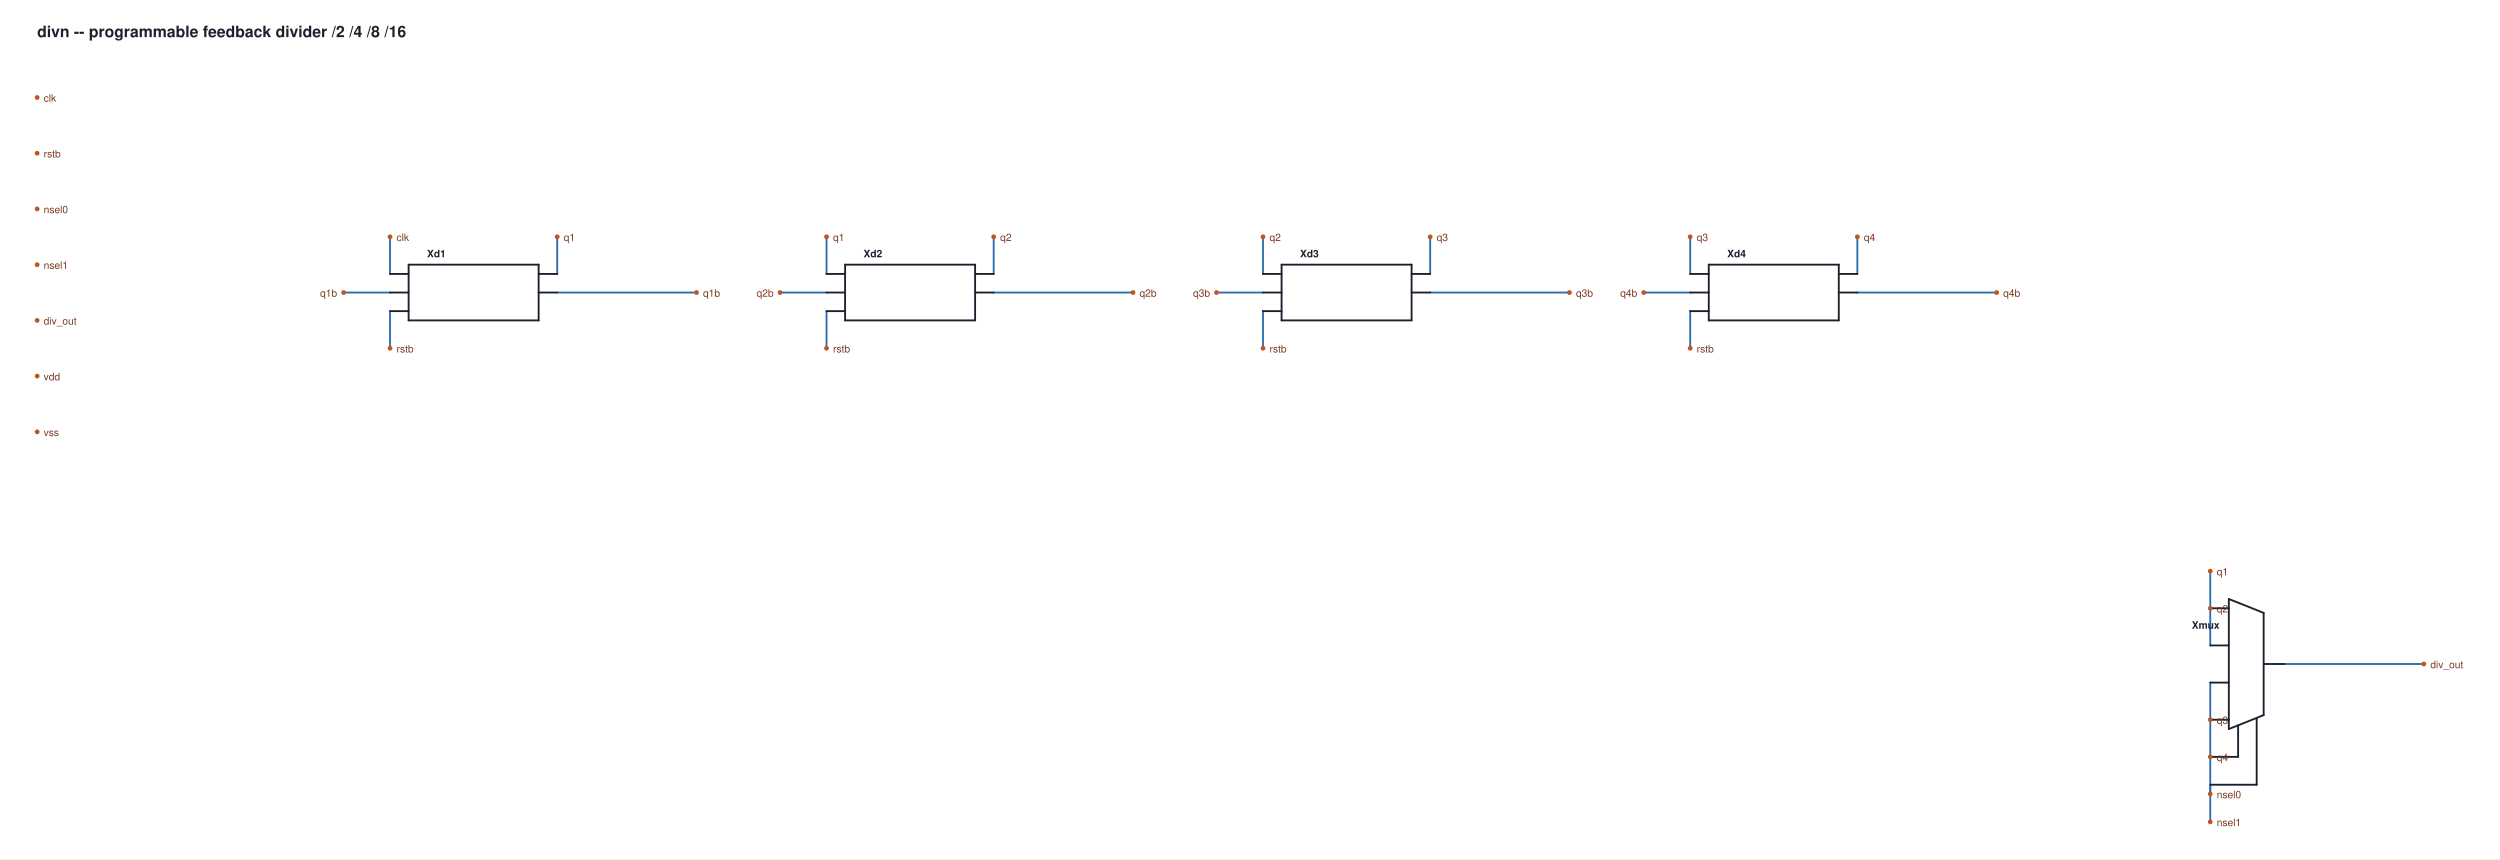
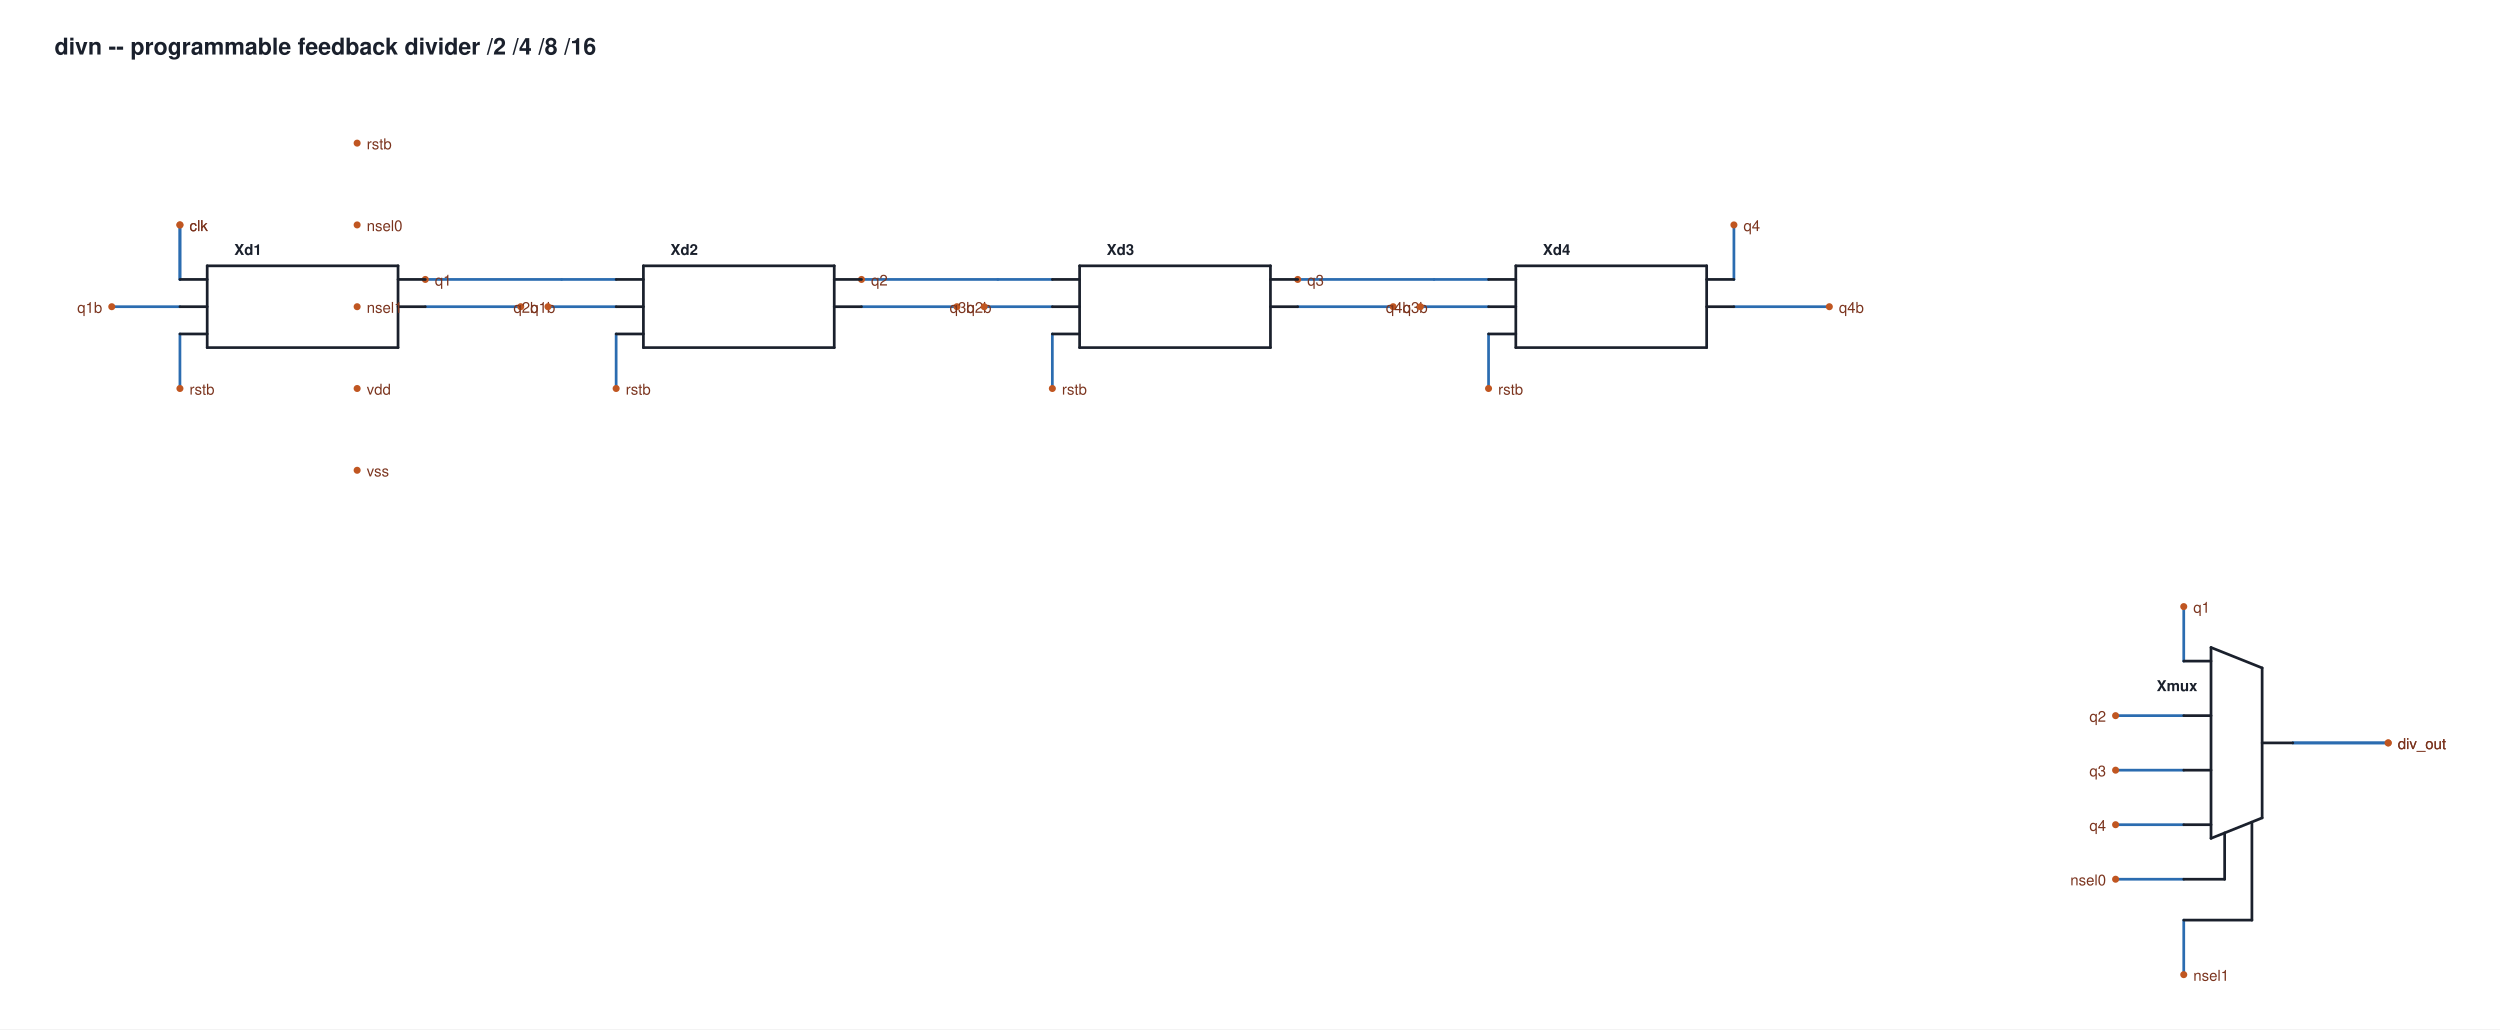
- <svg xmlns="http://www.w3.org/2000/svg" width="2692" height="925" viewBox="-1050 -425 2692 925">
-   <rect x="-1050.0" y="-425.0" width="2692.0" height="925.0" fill="#ffffff" />
-   <line x1="-450.0" y1="-130.0" x2="-450.0" y2="-170.0" stroke="#2b6cb0" stroke-width="2" stroke-linecap="round" />
-   <line x1="-450.0" y1="-110.0" x2="-300.0" y2="-110.0" stroke="#2b6cb0" stroke-width="2" stroke-linecap="round" />
-   <line x1="-630.0" y1="-130.0" x2="-630.0" y2="-170.0" stroke="#2b6cb0" stroke-width="2" stroke-linecap="round" />
-   <line x1="-630.0" y1="-110.0" x2="-680.0" y2="-110.0" stroke="#2b6cb0" stroke-width="2" stroke-linecap="round" />
-   <line x1="-630.0" y1="-90.0" x2="-630.0" y2="-50.0" stroke="#2b6cb0" stroke-width="2" stroke-linecap="round" />
-   <line x1="20.0" y1="-130.0" x2="20.0" y2="-170.0" stroke="#2b6cb0" stroke-width="2" stroke-linecap="round" />
-   <line x1="20.0" y1="-110.0" x2="170.0" y2="-110.0" stroke="#2b6cb0" stroke-width="2" stroke-linecap="round" />
-   <line x1="-160.0" y1="-130.0" x2="-160.0" y2="-170.0" stroke="#2b6cb0" stroke-width="2" stroke-linecap="round" />
-   <line x1="-160.0" y1="-110.0" x2="-210.0" y2="-110.0" stroke="#2b6cb0" stroke-width="2" stroke-linecap="round" />
-   <line x1="-160.0" y1="-90.0" x2="-160.0" y2="-50.0" stroke="#2b6cb0" stroke-width="2" stroke-linecap="round" />
-   <line x1="490.0" y1="-130.0" x2="490.0" y2="-170.0" stroke="#2b6cb0" stroke-width="2" stroke-linecap="round" />
-   <line x1="490.0" y1="-110.0" x2="640.0" y2="-110.0" stroke="#2b6cb0" stroke-width="2" stroke-linecap="round" />
-   <line x1="310.0" y1="-130.0" x2="310.0" y2="-170.0" stroke="#2b6cb0" stroke-width="2" stroke-linecap="round" />
-   <line x1="310.0" y1="-110.0" x2="260.0" y2="-110.0" stroke="#2b6cb0" stroke-width="2" stroke-linecap="round" />
-   <line x1="310.0" y1="-90.0" x2="310.0" y2="-50.0" stroke="#2b6cb0" stroke-width="2" stroke-linecap="round" />
-   <line x1="950.0" y1="-130.0" x2="950.0" y2="-170.0" stroke="#2b6cb0" stroke-width="2" stroke-linecap="round" />
-   <line x1="950.0" y1="-110.0" x2="1100.0" y2="-110.0" stroke="#2b6cb0" stroke-width="2" stroke-linecap="round" />
-   <line x1="770.0" y1="-130.0" x2="770.0" y2="-170.0" stroke="#2b6cb0" stroke-width="2" stroke-linecap="round" />
-   <line x1="770.0" y1="-110.0" x2="720.0" y2="-110.0" stroke="#2b6cb0" stroke-width="2" stroke-linecap="round" />
-   <line x1="770.0" y1="-90.0" x2="770.0" y2="-50.0" stroke="#2b6cb0" stroke-width="2" stroke-linecap="round" />
-   <line x1="1330.0" y1="230.0" x2="1330.0" y2="190.0" stroke="#2b6cb0" stroke-width="2" stroke-linecap="round" />
-   <line x1="1330.0" y1="270.0" x2="1330.0" y2="230.0" stroke="#2b6cb0" stroke-width="2" stroke-linecap="round" />
-   <line x1="1330.0" y1="310.0" x2="1330.0" y2="350.0" stroke="#2b6cb0" stroke-width="2" stroke-linecap="round" />
-   <line x1="1330.0" y1="350.0" x2="1330.0" y2="390.0" stroke="#2b6cb0" stroke-width="2" stroke-linecap="round" />
-   <line x1="1330.0" y1="390.0" x2="1330.0" y2="430.0" stroke="#2b6cb0" stroke-width="2" stroke-linecap="round" />
-   <line x1="1330.0" y1="420.0" x2="1330.0" y2="460.0" stroke="#2b6cb0" stroke-width="2" stroke-linecap="round" />
-   <line x1="1410.0" y1="290.0" x2="1560.0" y2="290.0" stroke="#2b6cb0" stroke-width="2" stroke-linecap="round" />
-   <line x1="-610.0" y1="-140.0" x2="-470.0" y2="-140.0" stroke="#1a202c" stroke-width="2" stroke-linecap="round" />
-   <line x1="-610.0" y1="-80.0" x2="-470.0" y2="-80.0" stroke="#1a202c" stroke-width="2" stroke-linecap="round" />
-   <line x1="-610.0" y1="-140.0" x2="-610.0" y2="-80.0" stroke="#1a202c" stroke-width="2" stroke-linecap="round" />
-   <line x1="-470.0" y1="-140.0" x2="-470.0" y2="-80.0" stroke="#1a202c" stroke-width="2" stroke-linecap="round" />
-   <line x1="-630.0" y1="-130.0" x2="-610.0" y2="-130.0" stroke="#1a202c" stroke-width="2" stroke-linecap="round" />
-   <line x1="-630.0" y1="-110.0" x2="-610.0" y2="-110.0" stroke="#1a202c" stroke-width="2" stroke-linecap="round" />
-   <line x1="-630.0" y1="-90.0" x2="-610.0" y2="-90.0" stroke="#1a202c" stroke-width="2" stroke-linecap="round" />
-   <line x1="-470.0" y1="-130.0" x2="-450.0" y2="-130.0" stroke="#1a202c" stroke-width="2" stroke-linecap="round" />
-   <line x1="-470.0" y1="-110.0" x2="-450.0" y2="-110.0" stroke="#1a202c" stroke-width="2" stroke-linecap="round" />
-   <text x="-570.0" y="-148.0" text-anchor="end" font-family="Helvetica,Arial,sans-serif" font-size="11" font-weight="bold" fill="#1a202c">Xd1</text>
-   <circle cx="-450.0" cy="-170.0" r="2.6" fill="#c05621" />
-   <text x="-443.0" y="-165.5" text-anchor="start" font-family="Helvetica,Arial,sans-serif" font-size="11" fill="#7b341e">q1</text>
-   <circle cx="-300.0" cy="-110.0" r="2.6" fill="#c05621" />
-   <text x="-293.0" y="-105.5" text-anchor="start" font-family="Helvetica,Arial,sans-serif" font-size="11" fill="#7b341e">q1b</text>
-   <circle cx="-630.0" cy="-170.0" r="2.6" fill="#c05621" />
-   <text x="-623.0" y="-165.5" text-anchor="start" font-family="Helvetica,Arial,sans-serif" font-size="11" fill="#7b341e">clk</text>
-   <circle cx="-680.0" cy="-110.0" r="2.6" fill="#c05621" />
-   <text x="-687.0" y="-105.5" text-anchor="end" font-family="Helvetica,Arial,sans-serif" font-size="11" fill="#7b341e">q1b</text>
-   <circle cx="-630.0" cy="-50.0" r="2.6" fill="#c05621" />
-   <text x="-623.0" y="-45.5" text-anchor="start" font-family="Helvetica,Arial,sans-serif" font-size="11" fill="#7b341e">rstb</text>
-   <line x1="-140.0" y1="-140.0" x2="0.0" y2="-140.0" stroke="#1a202c" stroke-width="2" stroke-linecap="round" />
-   <line x1="-140.0" y1="-80.0" x2="0.0" y2="-80.0" stroke="#1a202c" stroke-width="2" stroke-linecap="round" />
-   <line x1="-140.0" y1="-140.0" x2="-140.0" y2="-80.0" stroke="#1a202c" stroke-width="2" stroke-linecap="round" />
-   <line x1="0.0" y1="-140.0" x2="0.0" y2="-80.0" stroke="#1a202c" stroke-width="2" stroke-linecap="round" />
-   <line x1="-160.0" y1="-130.0" x2="-140.0" y2="-130.0" stroke="#1a202c" stroke-width="2" stroke-linecap="round" />
-   <line x1="-160.0" y1="-110.0" x2="-140.0" y2="-110.0" stroke="#1a202c" stroke-width="2" stroke-linecap="round" />
-   <line x1="-160.0" y1="-90.0" x2="-140.0" y2="-90.0" stroke="#1a202c" stroke-width="2" stroke-linecap="round" />
-   <line x1="0.0" y1="-130.0" x2="20.0" y2="-130.0" stroke="#1a202c" stroke-width="2" stroke-linecap="round" />
-   <line x1="0.0" y1="-110.0" x2="20.0" y2="-110.0" stroke="#1a202c" stroke-width="2" stroke-linecap="round" />
-   <text x="-100.0" y="-148.0" text-anchor="end" font-family="Helvetica,Arial,sans-serif" font-size="11" font-weight="bold" fill="#1a202c">Xd2</text>
-   <circle cx="20.0" cy="-170.0" r="2.6" fill="#c05621" />
-   <text x="27.0" y="-165.5" text-anchor="start" font-family="Helvetica,Arial,sans-serif" font-size="11" fill="#7b341e">q2</text>
-   <circle cx="170.0" cy="-110.0" r="2.6" fill="#c05621" />
-   <text x="177.0" y="-105.5" text-anchor="start" font-family="Helvetica,Arial,sans-serif" font-size="11" fill="#7b341e">q2b</text>
-   <circle cx="-160.0" cy="-170.0" r="2.6" fill="#c05621" />
-   <text x="-153.0" y="-165.5" text-anchor="start" font-family="Helvetica,Arial,sans-serif" font-size="11" fill="#7b341e">q1</text>
-   <circle cx="-210.0" cy="-110.0" r="2.6" fill="#c05621" />
-   <text x="-217.0" y="-105.5" text-anchor="end" font-family="Helvetica,Arial,sans-serif" font-size="11" fill="#7b341e">q2b</text>
-   <circle cx="-160.0" cy="-50.0" r="2.6" fill="#c05621" />
-   <text x="-153.0" y="-45.5" text-anchor="start" font-family="Helvetica,Arial,sans-serif" font-size="11" fill="#7b341e">rstb</text>
-   <line x1="330.0" y1="-140.0" x2="470.0" y2="-140.0" stroke="#1a202c" stroke-width="2" stroke-linecap="round" />
-   <line x1="330.0" y1="-80.0" x2="470.0" y2="-80.0" stroke="#1a202c" stroke-width="2" stroke-linecap="round" />
-   <line x1="330.0" y1="-140.0" x2="330.0" y2="-80.0" stroke="#1a202c" stroke-width="2" stroke-linecap="round" />
-   <line x1="470.0" y1="-140.0" x2="470.0" y2="-80.0" stroke="#1a202c" stroke-width="2" stroke-linecap="round" />
-   <line x1="310.0" y1="-130.0" x2="330.0" y2="-130.0" stroke="#1a202c" stroke-width="2" stroke-linecap="round" />
-   <line x1="310.0" y1="-110.0" x2="330.0" y2="-110.0" stroke="#1a202c" stroke-width="2" stroke-linecap="round" />
-   <line x1="310.0" y1="-90.0" x2="330.0" y2="-90.0" stroke="#1a202c" stroke-width="2" stroke-linecap="round" />
-   <line x1="470.0" y1="-130.0" x2="490.0" y2="-130.0" stroke="#1a202c" stroke-width="2" stroke-linecap="round" />
-   <line x1="470.0" y1="-110.0" x2="490.0" y2="-110.0" stroke="#1a202c" stroke-width="2" stroke-linecap="round" />
-   <text x="370.0" y="-148.0" text-anchor="end" font-family="Helvetica,Arial,sans-serif" font-size="11" font-weight="bold" fill="#1a202c">Xd3</text>
-   <circle cx="490.0" cy="-170.0" r="2.6" fill="#c05621" />
-   <text x="497.0" y="-165.5" text-anchor="start" font-family="Helvetica,Arial,sans-serif" font-size="11" fill="#7b341e">q3</text>
-   <circle cx="640.0" cy="-110.0" r="2.6" fill="#c05621" />
-   <text x="647.0" y="-105.5" text-anchor="start" font-family="Helvetica,Arial,sans-serif" font-size="11" fill="#7b341e">q3b</text>
-   <circle cx="310.0" cy="-170.0" r="2.6" fill="#c05621" />
-   <text x="317.0" y="-165.5" text-anchor="start" font-family="Helvetica,Arial,sans-serif" font-size="11" fill="#7b341e">q2</text>
-   <circle cx="260.0" cy="-110.0" r="2.6" fill="#c05621" />
-   <text x="253.0" y="-105.5" text-anchor="end" font-family="Helvetica,Arial,sans-serif" font-size="11" fill="#7b341e">q3b</text>
-   <circle cx="310.0" cy="-50.0" r="2.6" fill="#c05621" />
-   <text x="317.0" y="-45.5" text-anchor="start" font-family="Helvetica,Arial,sans-serif" font-size="11" fill="#7b341e">rstb</text>
-   <line x1="790.0" y1="-140.0" x2="930.0" y2="-140.0" stroke="#1a202c" stroke-width="2" stroke-linecap="round" />
-   <line x1="790.0" y1="-80.0" x2="930.0" y2="-80.0" stroke="#1a202c" stroke-width="2" stroke-linecap="round" />
-   <line x1="790.0" y1="-140.0" x2="790.0" y2="-80.0" stroke="#1a202c" stroke-width="2" stroke-linecap="round" />
-   <line x1="930.0" y1="-140.0" x2="930.0" y2="-80.0" stroke="#1a202c" stroke-width="2" stroke-linecap="round" />
-   <line x1="770.0" y1="-130.0" x2="790.0" y2="-130.0" stroke="#1a202c" stroke-width="2" stroke-linecap="round" />
-   <line x1="770.0" y1="-110.0" x2="790.0" y2="-110.0" stroke="#1a202c" stroke-width="2" stroke-linecap="round" />
-   <line x1="770.0" y1="-90.0" x2="790.0" y2="-90.0" stroke="#1a202c" stroke-width="2" stroke-linecap="round" />
-   <line x1="930.0" y1="-130.0" x2="950.0" y2="-130.0" stroke="#1a202c" stroke-width="2" stroke-linecap="round" />
-   <line x1="930.0" y1="-110.0" x2="950.0" y2="-110.0" stroke="#1a202c" stroke-width="2" stroke-linecap="round" />
-   <text x="830.0" y="-148.0" text-anchor="end" font-family="Helvetica,Arial,sans-serif" font-size="11" font-weight="bold" fill="#1a202c">Xd4</text>
-   <circle cx="950.0" cy="-170.0" r="2.6" fill="#c05621" />
-   <text x="957.0" y="-165.5" text-anchor="start" font-family="Helvetica,Arial,sans-serif" font-size="11" fill="#7b341e">q4</text>
-   <circle cx="1100.0" cy="-110.0" r="2.6" fill="#c05621" />
-   <text x="1107.0" y="-105.5" text-anchor="start" font-family="Helvetica,Arial,sans-serif" font-size="11" fill="#7b341e">q4b</text>
-   <circle cx="770.0" cy="-170.0" r="2.6" fill="#c05621" />
-   <text x="777.0" y="-165.5" text-anchor="start" font-family="Helvetica,Arial,sans-serif" font-size="11" fill="#7b341e">q3</text>
-   <circle cx="720.0" cy="-110.0" r="2.6" fill="#c05621" />
-   <text x="713.0" y="-105.5" text-anchor="end" font-family="Helvetica,Arial,sans-serif" font-size="11" fill="#7b341e">q4b</text>
-   <circle cx="770.0" cy="-50.0" r="2.6" fill="#c05621" />
-   <text x="777.0" y="-45.5" text-anchor="start" font-family="Helvetica,Arial,sans-serif" font-size="11" fill="#7b341e">rstb</text>
-   <line x1="1387.5" y1="290.0" x2="1410.0" y2="290.0" stroke="#1a202c" stroke-width="2" stroke-linecap="round" />
-   <line x1="1330.0" y1="230.0" x2="1350.0" y2="230.0" stroke="#1a202c" stroke-width="2" stroke-linecap="round" />
-   <line x1="1330.0" y1="270.0" x2="1350.0" y2="270.0" stroke="#1a202c" stroke-width="2" stroke-linecap="round" />
-   <line x1="1330.0" y1="390.0" x2="1360.0" y2="390.0" stroke="#1a202c" stroke-width="2" stroke-linecap="round" />
-   <line x1="1350.0" y1="220.0" x2="1350.0" y2="360.0" stroke="#1a202c" stroke-width="2" stroke-linecap="round" />
-   <line x1="1350.0" y1="360.0" x2="1387.5" y2="345.0" stroke="#1a202c" stroke-width="2" stroke-linecap="round" />
-   <line x1="1387.5" y1="235.0" x2="1387.5" y2="345.0" stroke="#1a202c" stroke-width="2" stroke-linecap="round" />
-   <line x1="1350.0" y1="220.0" x2="1387.5" y2="235.0" stroke="#1a202c" stroke-width="2" stroke-linecap="round" />
-   <line x1="1360.0" y1="356.016" x2="1360.0" y2="390.0" stroke="#1a202c" stroke-width="2" stroke-linecap="round" />
-   <line x1="1330.0" y1="310.0" x2="1350.0" y2="310.0" stroke="#1a202c" stroke-width="2" stroke-linecap="round" />
-   <line x1="1330.0" y1="350.0" x2="1350.0" y2="350.0" stroke="#1a202c" stroke-width="2" stroke-linecap="round" />
-   <line x1="1330.0" y1="420.0" x2="1380.0" y2="420.0" stroke="#1a202c" stroke-width="2" stroke-linecap="round" />
-   <line x1="1380.0" y1="348.125" x2="1380.0" y2="420.0" stroke="#1a202c" stroke-width="2" stroke-linecap="round" />
-   <text x="1340.0" y="252.0" text-anchor="end" font-family="Helvetica,Arial,sans-serif" font-size="11" font-weight="bold" fill="#1a202c">Xmux</text>
-   <circle cx="1330.0" cy="190.0" r="2.6" fill="#c05621" />
-   <text x="1337.0" y="194.5" text-anchor="start" font-family="Helvetica,Arial,sans-serif" font-size="11" fill="#7b341e">q1</text>
-   <circle cx="1330.0" cy="230.0" r="2.6" fill="#c05621" />
-   <text x="1337.0" y="234.5" text-anchor="start" font-family="Helvetica,Arial,sans-serif" font-size="11" fill="#7b341e">q2</text>
-   <circle cx="1330.0" cy="350.0" r="2.6" fill="#c05621" />
-   <text x="1337.0" y="354.5" text-anchor="start" font-family="Helvetica,Arial,sans-serif" font-size="11" fill="#7b341e">q3</text>
-   <circle cx="1330.0" cy="390.0" r="2.6" fill="#c05621" />
-   <text x="1337.0" y="394.5" text-anchor="start" font-family="Helvetica,Arial,sans-serif" font-size="11" fill="#7b341e">q4</text>
-   <circle cx="1330.0" cy="430.0" r="2.6" fill="#c05621" />
-   <text x="1337.0" y="434.5" text-anchor="start" font-family="Helvetica,Arial,sans-serif" font-size="11" fill="#7b341e">nsel0</text>
-   <circle cx="1330.0" cy="460.0" r="2.6" fill="#c05621" />
-   <text x="1337.0" y="464.5" text-anchor="start" font-family="Helvetica,Arial,sans-serif" font-size="11" fill="#7b341e">nsel1</text>
-   <circle cx="1560.0" cy="290.0" r="2.6" fill="#c05621" />
-   <text x="1567.0" y="294.5" text-anchor="start" font-family="Helvetica,Arial,sans-serif" font-size="11" fill="#7b341e">div_out</text>
-   <circle cx="-1010.0" cy="-320.0" r="2.6" fill="#c05621" />
-   <text x="-1003.0" y="-315.5" text-anchor="start" font-family="Helvetica,Arial,sans-serif" font-size="11" fill="#7b341e">clk</text>
-   <circle cx="-1010.0" cy="-260.0" r="2.6" fill="#c05621" />
-   <text x="-1003.0" y="-255.5" text-anchor="start" font-family="Helvetica,Arial,sans-serif" font-size="11" fill="#7b341e">rstb</text>
-   <circle cx="-1010.0" cy="-200.0" r="2.6" fill="#c05621" />
-   <text x="-1003.0" y="-195.5" text-anchor="start" font-family="Helvetica,Arial,sans-serif" font-size="11" fill="#7b341e">nsel0</text>
-   <circle cx="-1010.0" cy="-140.0" r="2.6" fill="#c05621" />
-   <text x="-1003.0" y="-135.5" text-anchor="start" font-family="Helvetica,Arial,sans-serif" font-size="11" fill="#7b341e">nsel1</text>
-   <circle cx="-1010.0" cy="-80.0" r="2.6" fill="#c05621" />
-   <text x="-1003.0" y="-75.5" text-anchor="start" font-family="Helvetica,Arial,sans-serif" font-size="11" fill="#7b341e">div_out</text>
-   <circle cx="-1010.0" cy="-20.0" r="2.6" fill="#c05621" />
-   <text x="-1003.0" y="-15.5" text-anchor="start" font-family="Helvetica,Arial,sans-serif" font-size="11" fill="#7b341e">vdd</text>
-   <circle cx="-1010.0" cy="40.0" r="2.6" fill="#c05621" />
-   <text x="-1003.0" y="44.5" text-anchor="start" font-family="Helvetica,Arial,sans-serif" font-size="11" fill="#7b341e">vss</text>
-   <text x="-1010.0" y="-385.0" font-family="Helvetica,Arial,sans-serif" font-size="17.0" font-weight="bold" fill="#1a202c">divn -- programmable feedback divider /2 /4 /8 /16</text>
+ <svg xmlns="http://www.w3.org/2000/svg" width="1834" height="755" viewBox="-822 -285 1834 755">
+   <rect x="-822.0" y="-285.0" width="1834.0" height="755.0" fill="#ffffff" />
+   <line x1="-510.0" y1="-80.0" x2="-410.0" y2="-80.0" stroke="#2b6cb0" stroke-width="2" stroke-linecap="round" />
+   <line x1="-410.0" y1="-80.0" x2="-370.0" y2="-80.0" stroke="#2b6cb0" stroke-width="2" stroke-linecap="round" />
+   <line x1="-190.0" y1="-80.0" x2="-90.0" y2="-80.0" stroke="#2b6cb0" stroke-width="2" stroke-linecap="round" />
+   <line x1="-90.0" y1="-80.0" x2="-50.0" y2="-80.0" stroke="#2b6cb0" stroke-width="2" stroke-linecap="round" />
+   <line x1="130.0" y1="-80.0" x2="230.0" y2="-80.0" stroke="#2b6cb0" stroke-width="2" stroke-linecap="round" />
+   <line x1="230.0" y1="-80.0" x2="270.0" y2="-80.0" stroke="#2b6cb0" stroke-width="2" stroke-linecap="round" />
+   <line x1="-510.0" y1="-60.0" x2="-440.0" y2="-60.0" stroke="#2b6cb0" stroke-width="2" stroke-linecap="round" />
+   <line x1="-690.0" y1="-80.0" x2="-690.0" y2="-120.0" stroke="#2b6cb0" stroke-width="2" stroke-linecap="round" />
+   <line x1="-690.0" y1="-60.0" x2="-740.0" y2="-60.0" stroke="#2b6cb0" stroke-width="2" stroke-linecap="round" />
+   <line x1="-690.0" y1="-40.0" x2="-690.0" y2="0.0" stroke="#2b6cb0" stroke-width="2" stroke-linecap="round" />
+   <line x1="-190.0" y1="-60.0" x2="-120.0" y2="-60.0" stroke="#2b6cb0" stroke-width="2" stroke-linecap="round" />
+   <line x1="-370.0" y1="-60.0" x2="-420.0" y2="-60.0" stroke="#2b6cb0" stroke-width="2" stroke-linecap="round" />
+   <line x1="-370.0" y1="-40.0" x2="-370.0" y2="0.0" stroke="#2b6cb0" stroke-width="2" stroke-linecap="round" />
+   <line x1="130.0" y1="-60.0" x2="200.0" y2="-60.0" stroke="#2b6cb0" stroke-width="2" stroke-linecap="round" />
+   <line x1="-50.0" y1="-60.0" x2="-100.0" y2="-60.0" stroke="#2b6cb0" stroke-width="2" stroke-linecap="round" />
+   <line x1="-50.0" y1="-40.0" x2="-50.0" y2="0.0" stroke="#2b6cb0" stroke-width="2" stroke-linecap="round" />
+   <line x1="450.0" y1="-80.0" x2="450.0" y2="-120.0" stroke="#2b6cb0" stroke-width="2" stroke-linecap="round" />
+   <line x1="450.0" y1="-60.0" x2="520.0" y2="-60.0" stroke="#2b6cb0" stroke-width="2" stroke-linecap="round" />
+   <line x1="270.0" y1="-60.0" x2="220.0" y2="-60.0" stroke="#2b6cb0" stroke-width="2" stroke-linecap="round" />
+   <line x1="270.0" y1="-40.0" x2="270.0" y2="0.0" stroke="#2b6cb0" stroke-width="2" stroke-linecap="round" />
+   <line x1="780.0" y1="200.0" x2="780.0" y2="160.0" stroke="#2b6cb0" stroke-width="2" stroke-linecap="round" />
+   <line x1="780.0" y1="240.0" x2="730.0" y2="240.0" stroke="#2b6cb0" stroke-width="2" stroke-linecap="round" />
+   <line x1="780.0" y1="280.0" x2="730.0" y2="280.0" stroke="#2b6cb0" stroke-width="2" stroke-linecap="round" />
+   <line x1="780.0" y1="320.0" x2="730.0" y2="320.0" stroke="#2b6cb0" stroke-width="2" stroke-linecap="round" />
+   <line x1="780.0" y1="360.0" x2="730.0" y2="360.0" stroke="#2b6cb0" stroke-width="2" stroke-linecap="round" />
+   <line x1="780.0" y1="390.0" x2="780.0" y2="430.0" stroke="#2b6cb0" stroke-width="2" stroke-linecap="round" />
+   <line x1="860.0" y1="260.0" x2="930.0" y2="260.0" stroke="#2b6cb0" stroke-width="2" stroke-linecap="round" />
+   <line x1="-690.0" y1="-80.0" x2="-690.0" y2="-120.0" stroke="#2b6cb0" stroke-width="2" stroke-linecap="round" />
+   <line x1="860.0" y1="260.0" x2="930.0" y2="260.0" stroke="#2b6cb0" stroke-width="2" stroke-linecap="round" />
+   <circle cx="-510.0" cy="-80.0" r="2.6" fill="#c05621" />
+   <text x="-503.0" y="-75.5" text-anchor="start" font-family="Helvetica,Arial,sans-serif" font-size="11" fill="#7b341e">q1</text>
+   <circle cx="-190.0" cy="-80.0" r="2.6" fill="#c05621" />
+   <text x="-183.0" y="-75.5" text-anchor="start" font-family="Helvetica,Arial,sans-serif" font-size="11" fill="#7b341e">q2</text>
+   <circle cx="130.0" cy="-80.0" r="2.6" fill="#c05621" />
+   <text x="137.0" y="-75.5" text-anchor="start" font-family="Helvetica,Arial,sans-serif" font-size="11" fill="#7b341e">q3</text>
+   <line x1="-670.0" y1="-90.0" x2="-530.0" y2="-90.0" stroke="#1a202c" stroke-width="2" stroke-linecap="round" />
+   <line x1="-670.0" y1="-30.0" x2="-530.0" y2="-30.0" stroke="#1a202c" stroke-width="2" stroke-linecap="round" />
+   <line x1="-670.0" y1="-90.0" x2="-670.0" y2="-30.0" stroke="#1a202c" stroke-width="2" stroke-linecap="round" />
+   <line x1="-530.0" y1="-90.0" x2="-530.0" y2="-30.0" stroke="#1a202c" stroke-width="2" stroke-linecap="round" />
+   <line x1="-690.0" y1="-80.0" x2="-670.0" y2="-80.0" stroke="#1a202c" stroke-width="2" stroke-linecap="round" />
+   <line x1="-690.0" y1="-60.0" x2="-670.0" y2="-60.0" stroke="#1a202c" stroke-width="2" stroke-linecap="round" />
+   <line x1="-690.0" y1="-40.0" x2="-670.0" y2="-40.0" stroke="#1a202c" stroke-width="2" stroke-linecap="round" />
+   <line x1="-530.0" y1="-80.0" x2="-510.0" y2="-80.0" stroke="#1a202c" stroke-width="2" stroke-linecap="round" />
+   <line x1="-530.0" y1="-60.0" x2="-510.0" y2="-60.0" stroke="#1a202c" stroke-width="2" stroke-linecap="round" />
+   <text x="-630.0" y="-98.0" text-anchor="end" font-family="Helvetica,Arial,sans-serif" font-size="11" font-weight="bold" fill="#1a202c">Xd1</text>
+   <circle cx="-440.0" cy="-60.0" r="2.6" fill="#c05621" />
+   <text x="-433.0" y="-55.5" text-anchor="start" font-family="Helvetica,Arial,sans-serif" font-size="11" fill="#7b341e">q1b</text>
+   <circle cx="-690.0" cy="-120.0" r="2.6" fill="#c05621" />
+   <text x="-683.0" y="-115.5" text-anchor="start" font-family="Helvetica,Arial,sans-serif" font-size="11" fill="#7b341e">clk</text>
+   <circle cx="-740.0" cy="-60.0" r="2.6" fill="#c05621" />
+   <text x="-747.0" y="-55.5" text-anchor="end" font-family="Helvetica,Arial,sans-serif" font-size="11" fill="#7b341e">q1b</text>
+   <circle cx="-690.0" cy="0.0" r="2.6" fill="#c05621" />
+   <text x="-683.0" y="4.5" text-anchor="start" font-family="Helvetica,Arial,sans-serif" font-size="11" fill="#7b341e">rstb</text>
+   <line x1="-350.0" y1="-90.0" x2="-210.0" y2="-90.0" stroke="#1a202c" stroke-width="2" stroke-linecap="round" />
+   <line x1="-350.0" y1="-30.0" x2="-210.0" y2="-30.0" stroke="#1a202c" stroke-width="2" stroke-linecap="round" />
+   <line x1="-350.0" y1="-90.0" x2="-350.0" y2="-30.0" stroke="#1a202c" stroke-width="2" stroke-linecap="round" />
+   <line x1="-210.0" y1="-90.0" x2="-210.0" y2="-30.0" stroke="#1a202c" stroke-width="2" stroke-linecap="round" />
+   <line x1="-370.0" y1="-80.0" x2="-350.0" y2="-80.0" stroke="#1a202c" stroke-width="2" stroke-linecap="round" />
+   <line x1="-370.0" y1="-60.0" x2="-350.0" y2="-60.0" stroke="#1a202c" stroke-width="2" stroke-linecap="round" />
+   <line x1="-370.0" y1="-40.0" x2="-350.0" y2="-40.0" stroke="#1a202c" stroke-width="2" stroke-linecap="round" />
+   <line x1="-210.0" y1="-80.0" x2="-190.0" y2="-80.0" stroke="#1a202c" stroke-width="2" stroke-linecap="round" />
+   <line x1="-210.0" y1="-60.0" x2="-190.0" y2="-60.0" stroke="#1a202c" stroke-width="2" stroke-linecap="round" />
+   <text x="-310.0" y="-98.0" text-anchor="end" font-family="Helvetica,Arial,sans-serif" font-size="11" font-weight="bold" fill="#1a202c">Xd2</text>
+   <circle cx="-120.0" cy="-60.0" r="2.6" fill="#c05621" />
+   <text x="-113.0" y="-55.5" text-anchor="start" font-family="Helvetica,Arial,sans-serif" font-size="11" fill="#7b341e">q2b</text>
+   <circle cx="-420.0" cy="-60.0" r="2.6" fill="#c05621" />
+   <text x="-427.0" y="-55.5" text-anchor="end" font-family="Helvetica,Arial,sans-serif" font-size="11" fill="#7b341e">q2b</text>
+   <circle cx="-370.0" cy="0.0" r="2.6" fill="#c05621" />
+   <text x="-363.0" y="4.5" text-anchor="start" font-family="Helvetica,Arial,sans-serif" font-size="11" fill="#7b341e">rstb</text>
+   <line x1="-30.0" y1="-90.0" x2="110.0" y2="-90.0" stroke="#1a202c" stroke-width="2" stroke-linecap="round" />
+   <line x1="-30.0" y1="-30.0" x2="110.0" y2="-30.0" stroke="#1a202c" stroke-width="2" stroke-linecap="round" />
+   <line x1="-30.0" y1="-90.0" x2="-30.0" y2="-30.0" stroke="#1a202c" stroke-width="2" stroke-linecap="round" />
+   <line x1="110.0" y1="-90.0" x2="110.0" y2="-30.0" stroke="#1a202c" stroke-width="2" stroke-linecap="round" />
+   <line x1="-50.0" y1="-80.0" x2="-30.0" y2="-80.0" stroke="#1a202c" stroke-width="2" stroke-linecap="round" />
+   <line x1="-50.0" y1="-60.0" x2="-30.0" y2="-60.0" stroke="#1a202c" stroke-width="2" stroke-linecap="round" />
+   <line x1="-50.0" y1="-40.0" x2="-30.0" y2="-40.0" stroke="#1a202c" stroke-width="2" stroke-linecap="round" />
+   <line x1="110.0" y1="-80.0" x2="130.0" y2="-80.0" stroke="#1a202c" stroke-width="2" stroke-linecap="round" />
+   <line x1="110.0" y1="-60.0" x2="130.0" y2="-60.0" stroke="#1a202c" stroke-width="2" stroke-linecap="round" />
+   <text x="10.0" y="-98.0" text-anchor="end" font-family="Helvetica,Arial,sans-serif" font-size="11" font-weight="bold" fill="#1a202c">Xd3</text>
+   <circle cx="200.0" cy="-60.0" r="2.6" fill="#c05621" />
+   <text x="207.0" y="-55.5" text-anchor="start" font-family="Helvetica,Arial,sans-serif" font-size="11" fill="#7b341e">q3b</text>
+   <circle cx="-100.0" cy="-60.0" r="2.6" fill="#c05621" />
+   <text x="-107.0" y="-55.5" text-anchor="end" font-family="Helvetica,Arial,sans-serif" font-size="11" fill="#7b341e">q3b</text>
+   <circle cx="-50.0" cy="0.0" r="2.6" fill="#c05621" />
+   <text x="-43.0" y="4.5" text-anchor="start" font-family="Helvetica,Arial,sans-serif" font-size="11" fill="#7b341e">rstb</text>
+   <line x1="290.0" y1="-90.0" x2="430.0" y2="-90.0" stroke="#1a202c" stroke-width="2" stroke-linecap="round" />
+   <line x1="290.0" y1="-30.0" x2="430.0" y2="-30.0" stroke="#1a202c" stroke-width="2" stroke-linecap="round" />
+   <line x1="290.0" y1="-90.0" x2="290.0" y2="-30.0" stroke="#1a202c" stroke-width="2" stroke-linecap="round" />
+   <line x1="430.0" y1="-90.0" x2="430.0" y2="-30.0" stroke="#1a202c" stroke-width="2" stroke-linecap="round" />
+   <line x1="270.0" y1="-80.0" x2="290.0" y2="-80.0" stroke="#1a202c" stroke-width="2" stroke-linecap="round" />
+   <line x1="270.0" y1="-60.0" x2="290.0" y2="-60.0" stroke="#1a202c" stroke-width="2" stroke-linecap="round" />
+   <line x1="270.0" y1="-40.0" x2="290.0" y2="-40.0" stroke="#1a202c" stroke-width="2" stroke-linecap="round" />
+   <line x1="430.0" y1="-80.0" x2="450.0" y2="-80.0" stroke="#1a202c" stroke-width="2" stroke-linecap="round" />
+   <line x1="430.0" y1="-60.0" x2="450.0" y2="-60.0" stroke="#1a202c" stroke-width="2" stroke-linecap="round" />
+   <text x="330.0" y="-98.0" text-anchor="end" font-family="Helvetica,Arial,sans-serif" font-size="11" font-weight="bold" fill="#1a202c">Xd4</text>
+   <circle cx="450.0" cy="-120.0" r="2.6" fill="#c05621" />
+   <text x="457.0" y="-115.5" text-anchor="start" font-family="Helvetica,Arial,sans-serif" font-size="11" fill="#7b341e">q4</text>
+   <circle cx="520.0" cy="-60.0" r="2.6" fill="#c05621" />
+   <text x="527.0" y="-55.5" text-anchor="start" font-family="Helvetica,Arial,sans-serif" font-size="11" fill="#7b341e">q4b</text>
+   <circle cx="220.0" cy="-60.0" r="2.6" fill="#c05621" />
+   <text x="213.0" y="-55.5" text-anchor="end" font-family="Helvetica,Arial,sans-serif" font-size="11" fill="#7b341e">q4b</text>
+   <circle cx="270.0" cy="0.0" r="2.6" fill="#c05621" />
+   <text x="277.0" y="4.5" text-anchor="start" font-family="Helvetica,Arial,sans-serif" font-size="11" fill="#7b341e">rstb</text>
+   <line x1="837.5" y1="260.0" x2="860.0" y2="260.0" stroke="#1a202c" stroke-width="2" stroke-linecap="round" />
+   <line x1="780.0" y1="200.0" x2="800.0" y2="200.0" stroke="#1a202c" stroke-width="2" stroke-linecap="round" />
+   <line x1="780.0" y1="240.0" x2="800.0" y2="240.0" stroke="#1a202c" stroke-width="2" stroke-linecap="round" />
+   <line x1="780.0" y1="360.0" x2="810.0" y2="360.0" stroke="#1a202c" stroke-width="2" stroke-linecap="round" />
+   <line x1="800.0" y1="190.0" x2="800.0" y2="330.0" stroke="#1a202c" stroke-width="2" stroke-linecap="round" />
+   <line x1="800.0" y1="330.0" x2="837.5" y2="315.0" stroke="#1a202c" stroke-width="2" stroke-linecap="round" />
+   <line x1="837.5" y1="205.0" x2="837.5" y2="315.0" stroke="#1a202c" stroke-width="2" stroke-linecap="round" />
+   <line x1="800.0" y1="190.0" x2="837.5" y2="205.0" stroke="#1a202c" stroke-width="2" stroke-linecap="round" />
+   <line x1="810.0" y1="326.016" x2="810.0" y2="360.0" stroke="#1a202c" stroke-width="2" stroke-linecap="round" />
+   <line x1="780.0" y1="280.0" x2="800.0" y2="280.0" stroke="#1a202c" stroke-width="2" stroke-linecap="round" />
+   <line x1="780.0" y1="320.0" x2="800.0" y2="320.0" stroke="#1a202c" stroke-width="2" stroke-linecap="round" />
+   <line x1="780.0" y1="390.0" x2="830.0" y2="390.0" stroke="#1a202c" stroke-width="2" stroke-linecap="round" />
+   <line x1="830.0" y1="318.125" x2="830.0" y2="390.0" stroke="#1a202c" stroke-width="2" stroke-linecap="round" />
+   <text x="790.0" y="222.0" text-anchor="end" font-family="Helvetica,Arial,sans-serif" font-size="11" font-weight="bold" fill="#1a202c">Xmux</text>
+   <circle cx="780.0" cy="160.0" r="2.6" fill="#c05621" />
+   <text x="787.0" y="164.5" text-anchor="start" font-family="Helvetica,Arial,sans-serif" font-size="11" fill="#7b341e">q1</text>
+   <circle cx="730.0" cy="240.0" r="2.6" fill="#c05621" />
+   <text x="723.0" y="244.5" text-anchor="end" font-family="Helvetica,Arial,sans-serif" font-size="11" fill="#7b341e">q2</text>
+   <circle cx="730.0" cy="280.0" r="2.6" fill="#c05621" />
+   <text x="723.0" y="284.5" text-anchor="end" font-family="Helvetica,Arial,sans-serif" font-size="11" fill="#7b341e">q3</text>
+   <circle cx="730.0" cy="320.0" r="2.6" fill="#c05621" />
+   <text x="723.0" y="324.5" text-anchor="end" font-family="Helvetica,Arial,sans-serif" font-size="11" fill="#7b341e">q4</text>
+   <circle cx="730.0" cy="360.0" r="2.6" fill="#c05621" />
+   <text x="723.0" y="364.5" text-anchor="end" font-family="Helvetica,Arial,sans-serif" font-size="11" fill="#7b341e">nsel0</text>
+   <circle cx="780.0" cy="430.0" r="2.6" fill="#c05621" />
+   <text x="787.0" y="434.5" text-anchor="start" font-family="Helvetica,Arial,sans-serif" font-size="11" fill="#7b341e">nsel1</text>
+   <circle cx="930.0" cy="260.0" r="2.6" fill="#c05621" />
+   <text x="937.0" y="264.5" text-anchor="start" font-family="Helvetica,Arial,sans-serif" font-size="11" fill="#7b341e">div_out</text>
+   <circle cx="-690.0" cy="-120.0" r="2.6" fill="#c05621" />
+   <text x="-683.0" y="-115.5" text-anchor="start" font-family="Helvetica,Arial,sans-serif" font-size="11" fill="#7b341e">clk</text>
+   <circle cx="-560.0" cy="-180.0" r="2.6" fill="#c05621" />
+   <text x="-553.0" y="-175.5" text-anchor="start" font-family="Helvetica,Arial,sans-serif" font-size="11" fill="#7b341e">rstb</text>
+   <circle cx="-560.0" cy="-120.0" r="2.6" fill="#c05621" />
+   <text x="-553.0" y="-115.5" text-anchor="start" font-family="Helvetica,Arial,sans-serif" font-size="11" fill="#7b341e">nsel0</text>
+   <circle cx="-560.0" cy="-60.0" r="2.6" fill="#c05621" />
+   <text x="-553.0" y="-55.5" text-anchor="start" font-family="Helvetica,Arial,sans-serif" font-size="11" fill="#7b341e">nsel1</text>
+   <circle cx="930.0" cy="260.0" r="2.6" fill="#c05621" />
+   <text x="937.0" y="264.5" text-anchor="start" font-family="Helvetica,Arial,sans-serif" font-size="11" fill="#7b341e">div_out</text>
+   <circle cx="-560.0" cy="0.0" r="2.6" fill="#c05621" />
+   <text x="-553.0" y="4.5" text-anchor="start" font-family="Helvetica,Arial,sans-serif" font-size="11" fill="#7b341e">vdd</text>
+   <circle cx="-560.0" cy="60.0" r="2.6" fill="#c05621" />
+   <text x="-553.0" y="64.5" text-anchor="start" font-family="Helvetica,Arial,sans-serif" font-size="11" fill="#7b341e">vss</text>
+   <text x="-782.0" y="-245.0" font-family="Helvetica,Arial,sans-serif" font-size="17.0" font-weight="bold" fill="#1a202c">divn -- programmable feedback divider /2 /4 /8 /16</text>
</svg>
